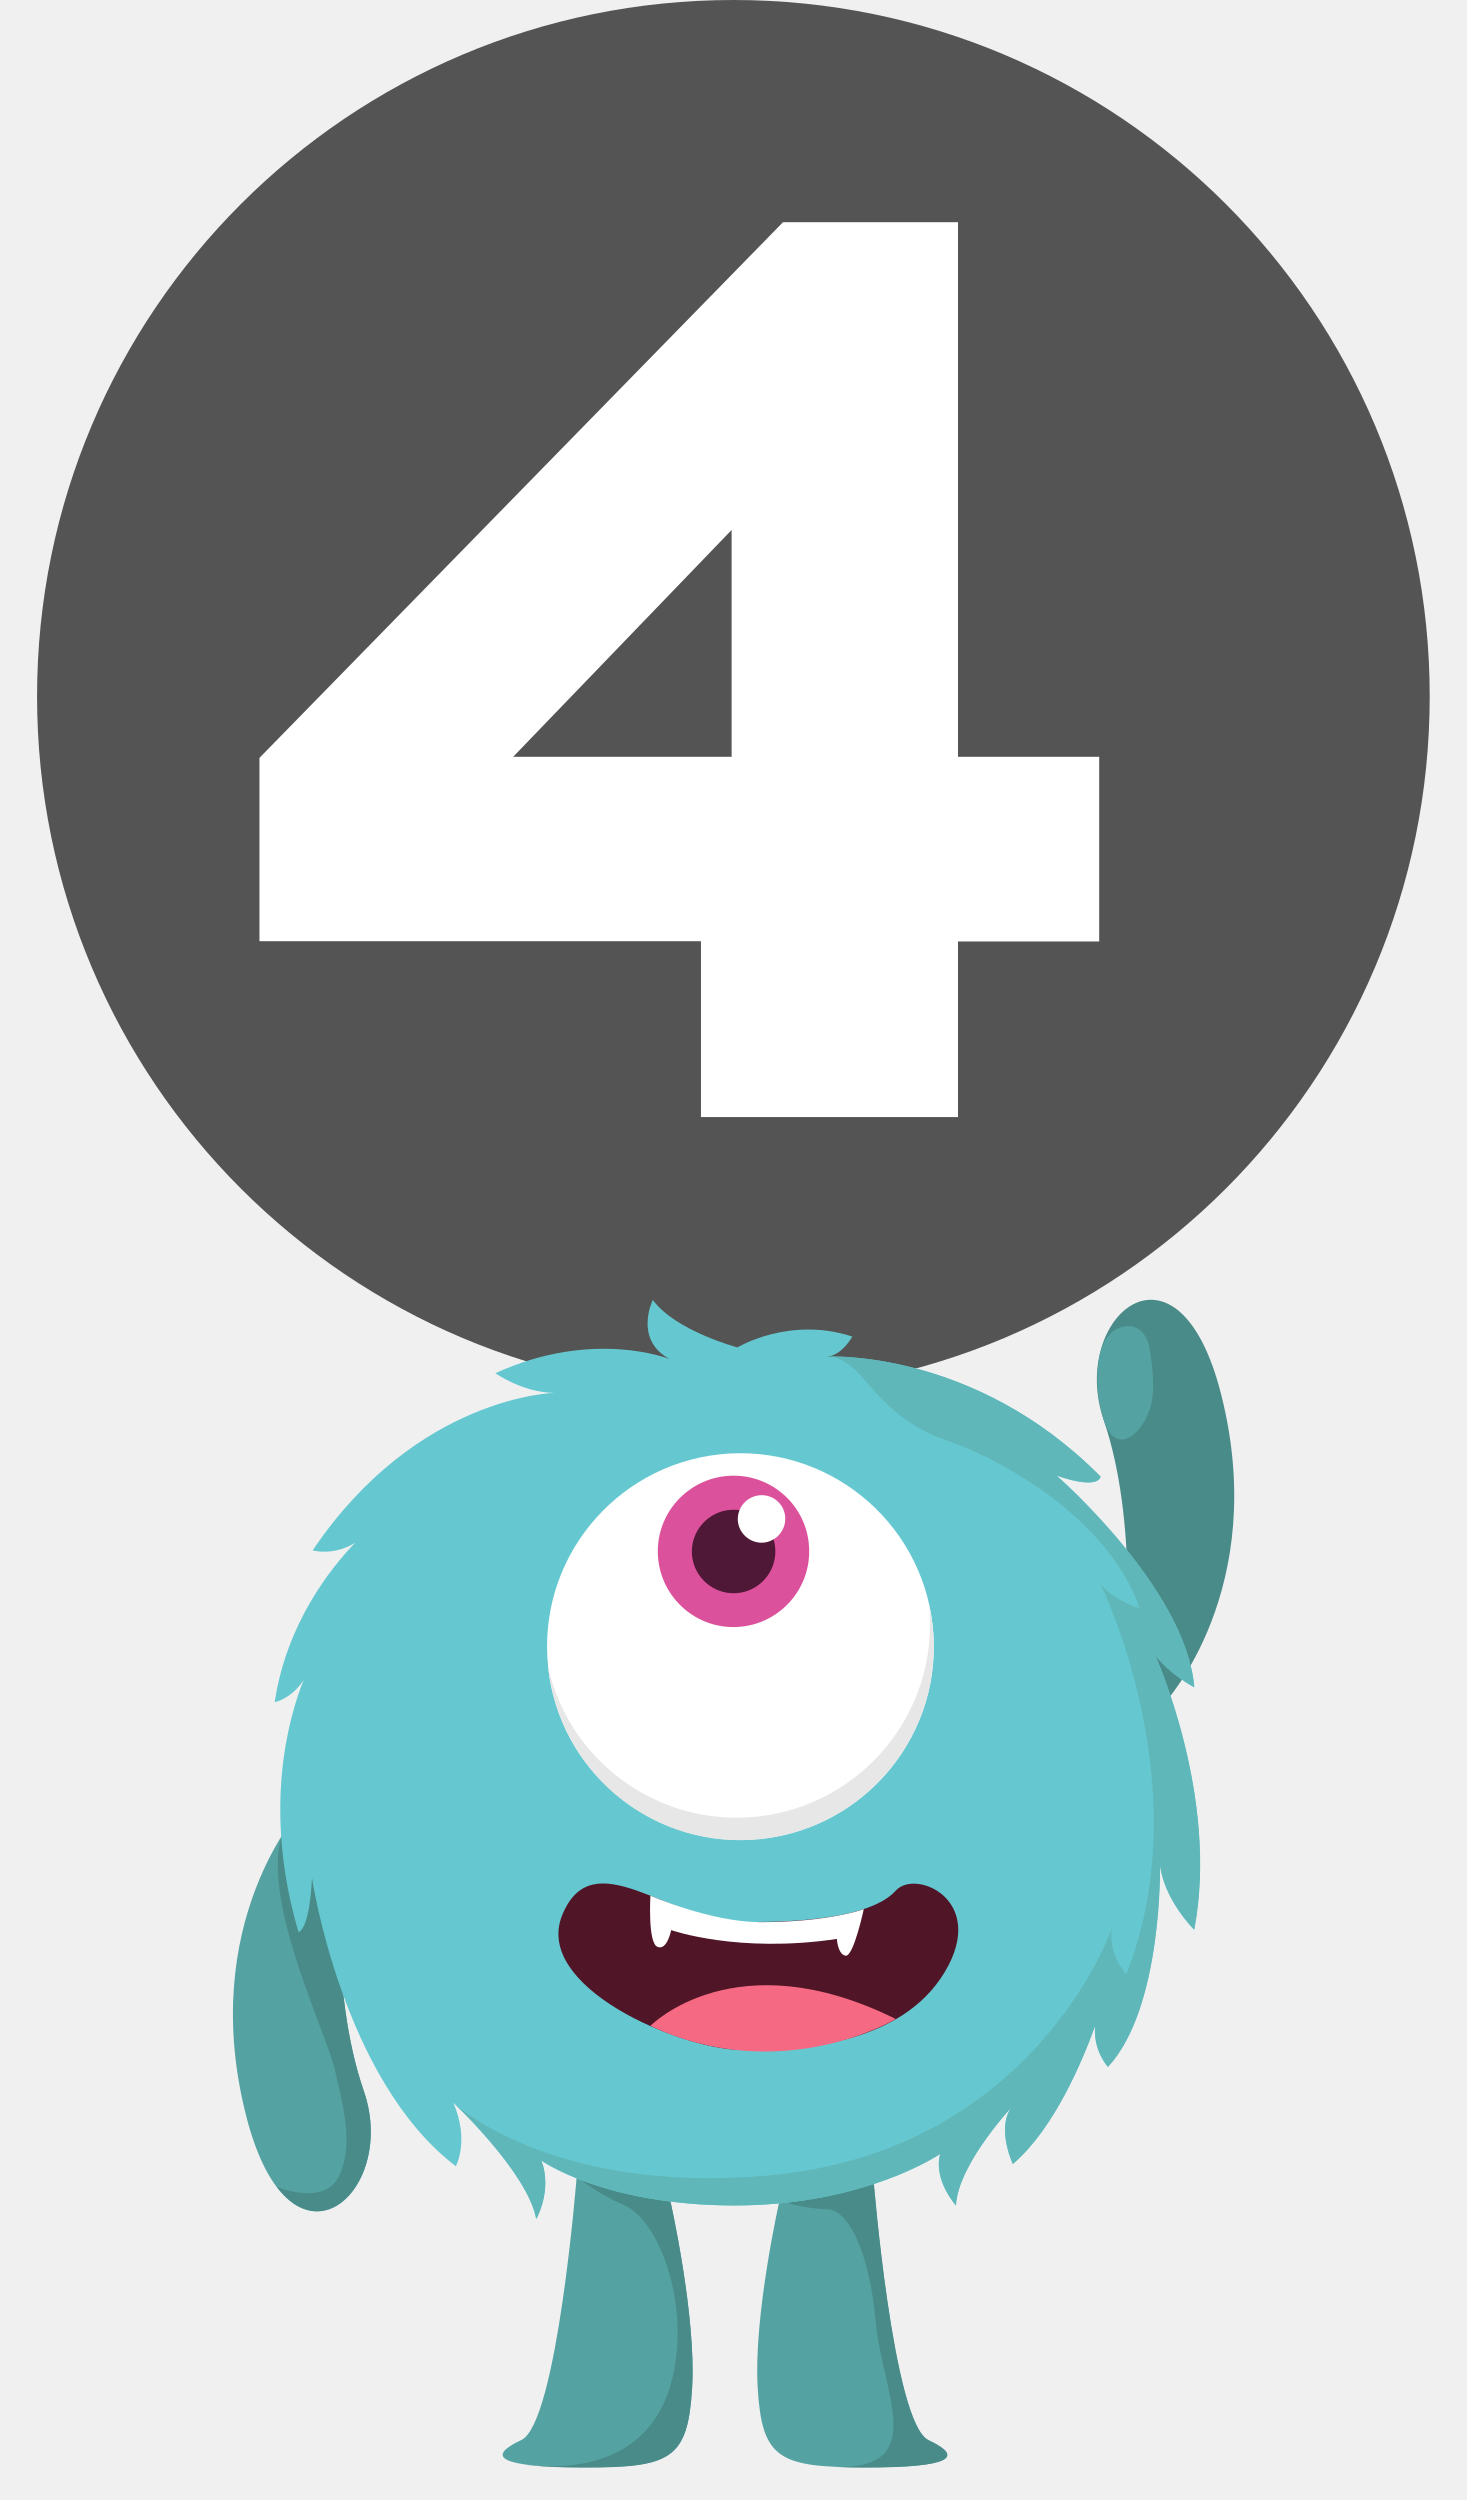
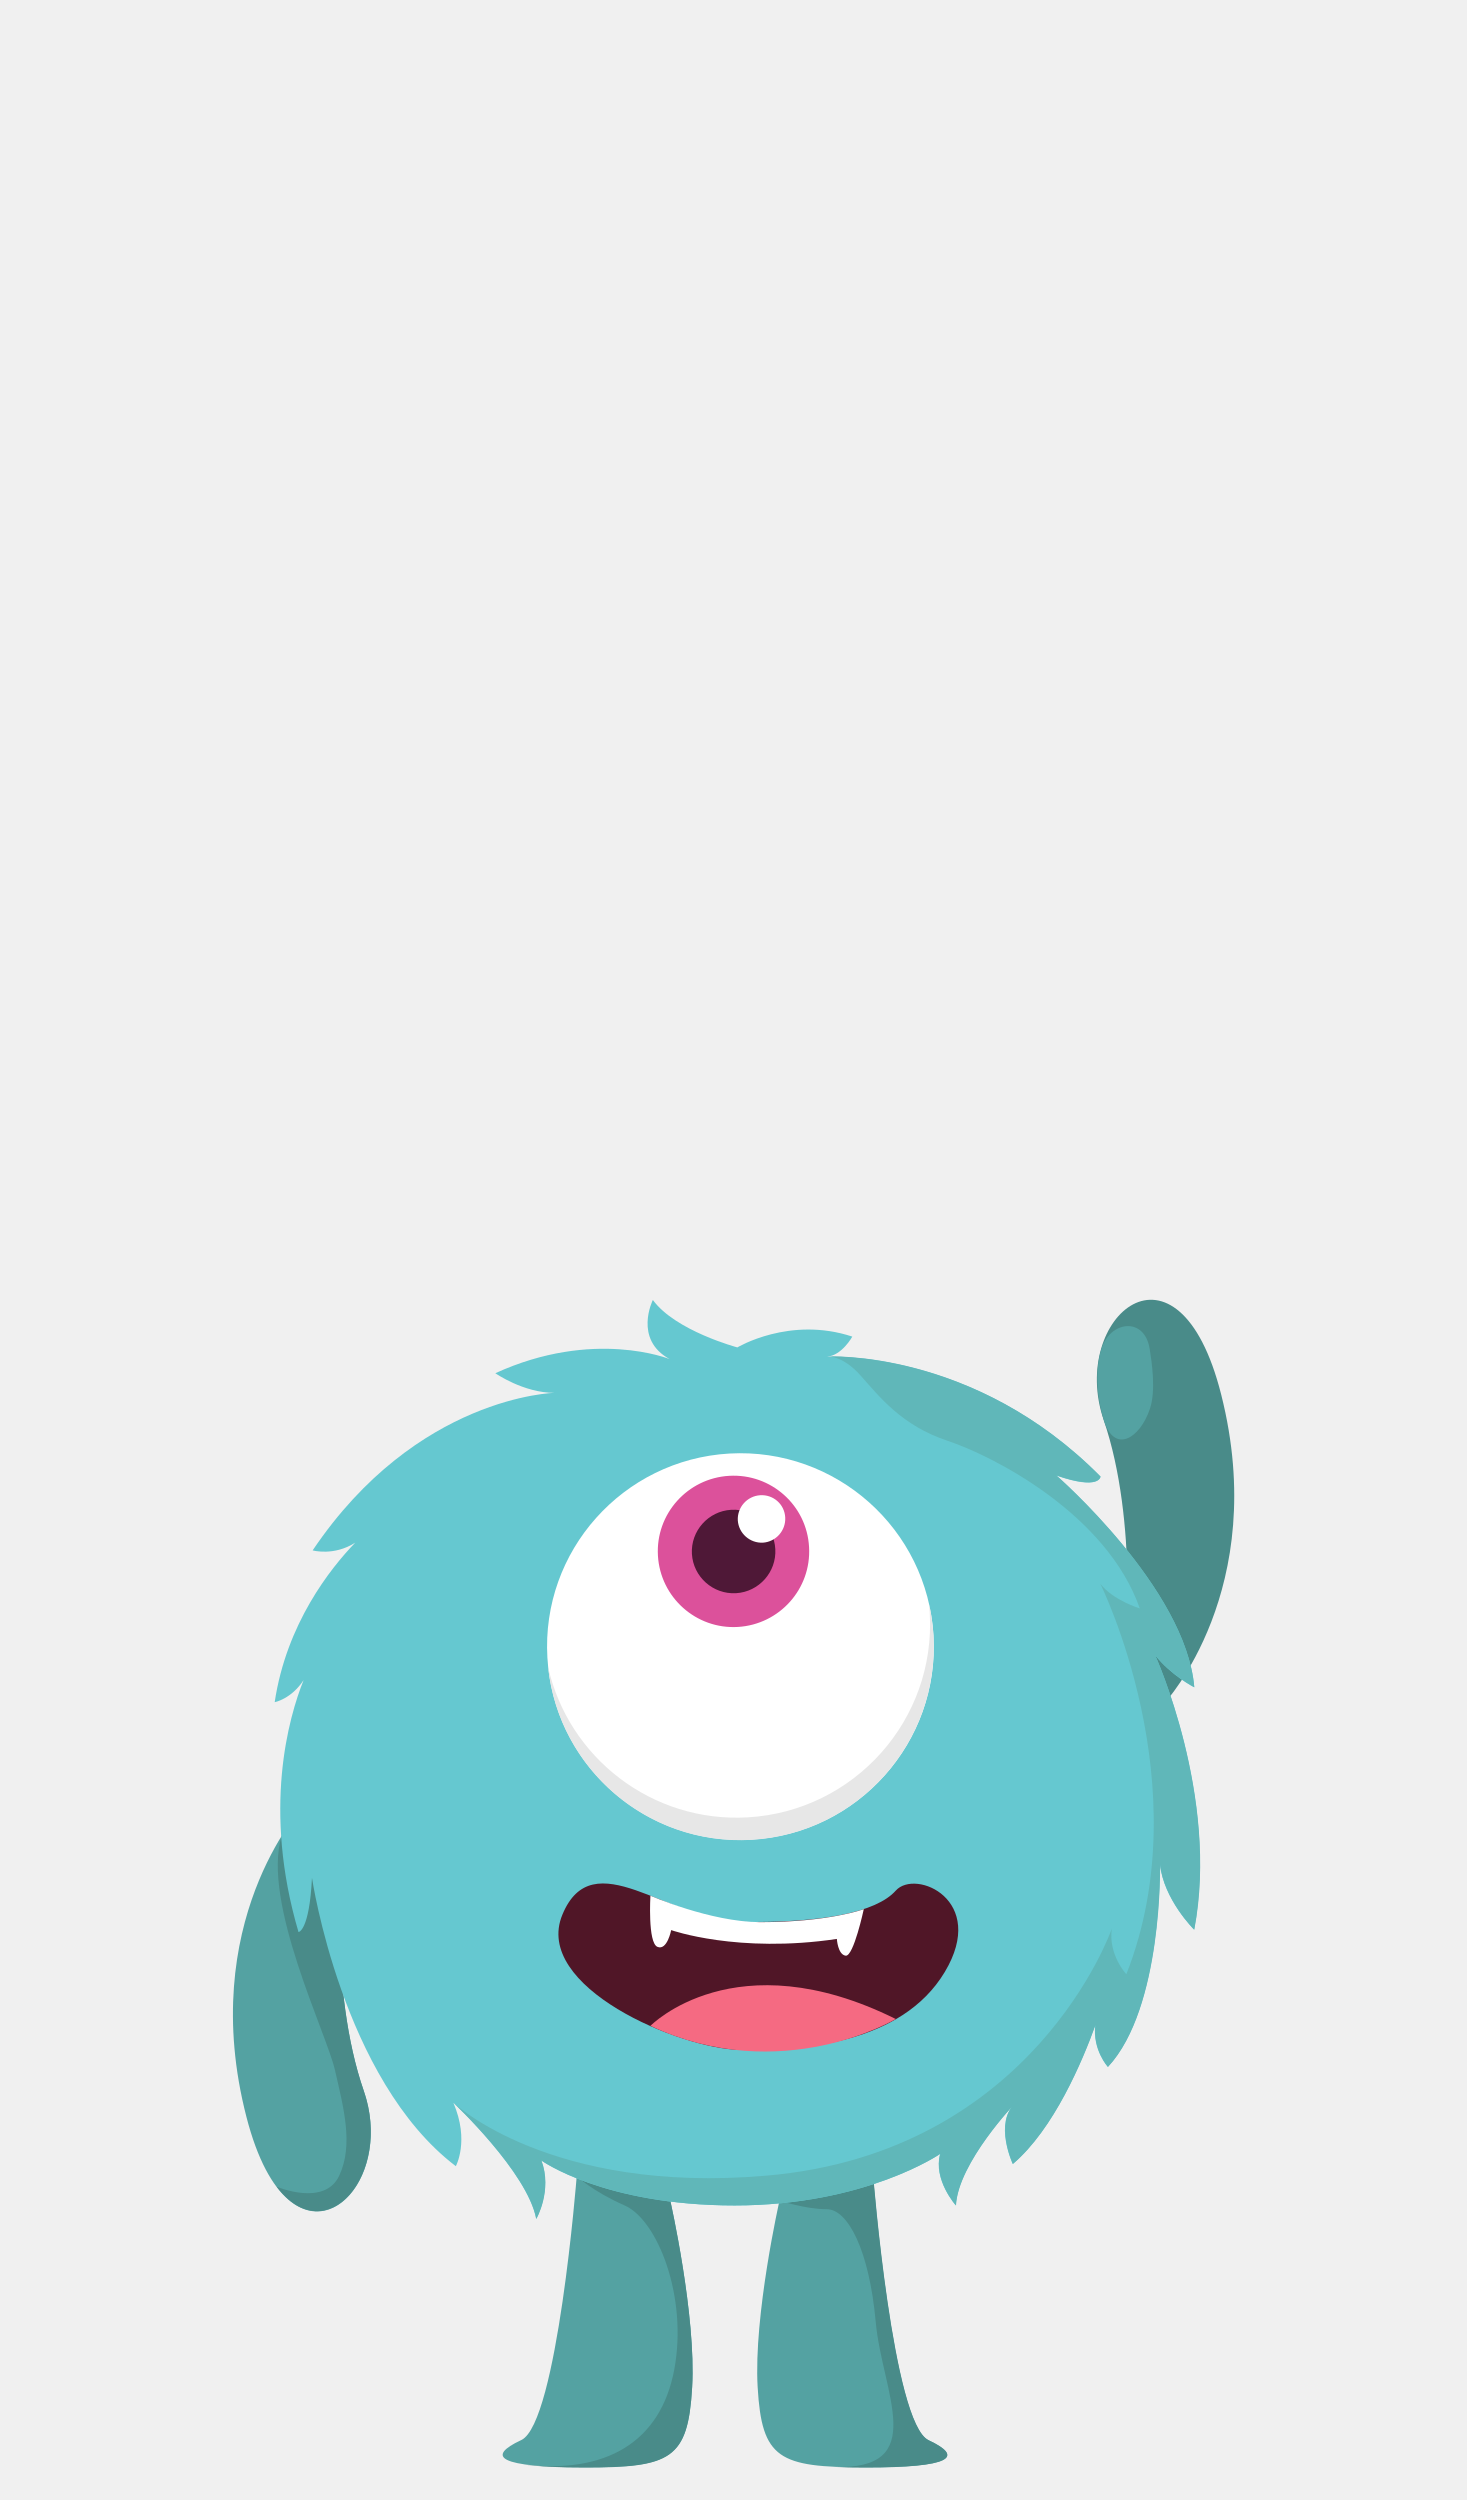
<svg xmlns="http://www.w3.org/2000/svg" version="1.1" id="Layer_1" x="0px" y="0px" viewBox="0 0 664.9 1133.1" style="enable-background:new 0 0 664.9 1133.1;" xml:space="preserve">
  <style type="text/css">
- 	.st0{fill:#545454;}
- 	.st1{fill:#FFFFFF;}
- 	.st2{fill:#54A2A2;}
- 	.st3{fill:#498B89;}
- 	.st4{fill:#65C8D0;}
- 	.st5{fill:#60B7B9;}
- 	.st6{fill:#501627;}
- 	.st7{fill:#F56A82;}
- 	.st8{fill:#E7E7E7;}
- 	.st9{fill:#DC519B;}
- 	.st10{fill:#4F1837;}
+ 	.st0{fill:#54A2A2;}
+ 	.st1{fill:#498B89;}
+ 	.st2{fill:#65C8D0;}
+ 	.st3{fill:#60B7B9;}
+ 	.st4{fill:#501627;}
+ 	.st5{fill:#F56A82;}
+ 	.st6{fill:#FFFFFF;}
+ 	.st7{fill:#E7E7E7;}
+ 	.st8{fill:#DC519B;}
+ 	.st9{fill:#4F1837;}
</style>
-   <circle class="st0" cx="332.4" cy="315.6" r="315.6" />
+   <path class="st0" d="M154.7,839.3l-18-19.7c0,0-47.7,51.9-25,139.9c20,77.7,69.3,34.7,53.2-11.7  C148.8,901.3,154.7,839.3,154.7,839.3z" />
+   <path class="st1" d="M164.9,947.7c-16.1-46.4-10.1-108.5-10.1-108.5l-27.2-6.9c-9,29.8,20.4,89.2,24.2,105.9s8.6,33.9,1.9,48  c-6.7,14.1-28.3,4.9-28.3,4.9C147.9,1020.9,177.9,985.4,164.9,947.7z" />
  <g>
-     <path class="st1" d="M317.7,506.2v-79.6H117.6v-83.1l237.3-242.8h79.3V343h64v83.7h-64v79.6H317.7z M232.6,343h99V240.2L232.6,343z   " />
+     <path class="st1" d="M509.9,752.1l17.9,19.8c0,0,48-51.6,25.7-139.8c-19.6-77.8-69.1-35.1-53.3,11.4   C516.2,690.2,509.9,752.1,509.9,752.1z" />
+     <path class="st0" d="M500.3,643.7c-3.5-11.7-3.9-23-1.1-32.3c3.8-12.7,19.6-14.9,21.9,0.1c0.9,5.6,2.9,18.7,0.1,27   C516.6,652.2,505,659,500.3,643.7z" />
  </g>
-   <path class="st2" d="M154.7,839.3l-18-19.7c0,0-47.7,51.9-25,139.9c20,77.7,69.3,34.7,53.2-11.7  C148.8,901.3,154.7,839.3,154.7,839.3z" />
-   <path class="st3" d="M164.9,947.7c-16.1-46.4-10.1-108.5-10.1-108.5l-27.2-6.9c-9,29.8,20.4,89.2,24.2,105.9  c3.8,16.7,8.6,33.9,1.9,48c-6.7,14.1-28.3,4.9-28.3,4.9C147.9,1020.9,177.9,985.4,164.9,947.7z" />
+   <path class="st0" d="M261.4,986.2c0,0-8.8,112.1-25.1,119.7c-16.2,7.6-10.5,12.4,28.7,12.4s46.8-3.8,48.7-36.3s-9.9-84.6-9.9-84.6  L261.4,986.2z" />
+   <path class="st0" d="M420.8,1106c-16.2-7.6-25.1-119.7-25.1-119.7l-42.4,11.1c0,0-11.8,52.1-9.9,84.6s9.6,36.3,48.7,36.3  C431.3,1118.4,437.1,1113.6,420.8,1106z" />
+   <path class="st1" d="M305.6,1074c-6.2,33-31.1,47.4-68.3,43c6.1,0.9,15.2,1.4,27.7,1.4c39.2,0,46.8-3.8,48.7-36.3  c1.9-32.5-9.9-84.6-9.9-84.6l-42.4-11.2c0,0,6.9,6.8,21.7,13.3C298,1006.1,311.8,1041,305.6,1074z" />
+   <path class="st1" d="M396.9,1052.3c2.9,32.1,24.8,67.4-19.1,65.8l0,0c4.2,0.2,9,0.3,14.4,0.3c39.2,0,44.9-4.8,28.7-12.4  c-16.2-7.6-25.1-119.7-25.1-119.7l-42.5,11.1c0,0,11.7,3.9,21.4,3.9S394,1020.2,396.9,1052.3z" />
+   <path class="st2" d="M523.5,750.1c7.1,9.2,17.8,14.7,17.8,14.7c-3.8-44.9-62.5-96-62.5-96c19.7,6.8,20,0.5,20,0.5  c-57.3-58-124-54.4-124-54.4c6.8-0.5,11.5-9.1,11.5-9.1c-28.4-9.4-52.1,4.9-52.1,4.9s-28.1-7.5-38.3-21.5c0,0-8.9,17.8,7.6,26.8  c0,0-34.4-14-79,6.4c0,0,12.7,8.9,26.8,8.9c0,0-62.4,1.3-109.6,71.4c0,0,9.6,2.7,19.3-3.5c-11.3,11.7-31.2,36.8-36.5,72.3  c0,0,7.5-1.4,13.1-10c-6.8,17-18.7,58.6-2.3,114.2c0,0,4.9-0.4,6.1-24.6c0,0,13.6,91.5,65.2,130.7c0,0,6.3-11.5-1.1-28.7  c0,0,33.6,31.5,37.5,52.6c0,0,7.4-12.9,2.3-26.5c0,0,28.3,20.4,87.6,20.4s93.2-23.4,93.2-23.4c-3.3,11.7,7.1,23.4,7.1,23.4  c1-19.4,27-46.5,27-46.5c-9.9,9-1.2,27.7-1.2,27.7c18.6-15.8,31.6-46.8,37.4-62.9c-1.3,11.2,5.7,18.9,5.7,18.9  c24.9-26.8,23.6-91.9,23.6-91.9c1.7,16.1,15.5,29.7,15.5,29.7C552.7,814.5,523.5,750.1,523.5,750.1z" />
+   <path class="st3" d="M205.6,953.1c0,0,33.6,31.5,37.5,52.6c0,0,7.4-12.9,2.3-26.5c0,0,28.3,20.4,87.6,20.4s93.2-23.4,93.2-23.4  c-3.3,11.7,7.1,23.4,7.1,23.4c1-19.4,27-46.5,27-46.5c-9.9,9-1.2,27.7-1.2,27.7c18.6-15.8,31.6-46.8,37.4-62.9  c-1.3,11.2,5.7,18.9,5.7,18.9c24.9-26.8,23.6-91.9,23.6-91.9c1.7,16.1,15.5,29.7,15.5,29.7c11.5-60.2-17.8-124.6-17.8-124.6  c7.1,9.2,17.8,14.7,17.8,14.7c-3.8-44.9-62.5-96-62.5-96c19.7,6.8,20,0.5,20,0.5c-57.3-58-124-54.4-124-54.4s6.9-0.8,15.3,8.7  c8.4,9.4,18.5,22.6,39.3,29.5s72.2,33.2,87.2,76c0,0-12.2-3.7-17.9-11.2c0,0,45.5,91.6,11.8,177c0,0-8.2-8.7-6.6-20.6  c0,0-35.2,101.6-156.7,111.9C249.4,994.6,205.6,953.1,205.6,953.1z" />
  <g>
-     <path class="st3" d="M509.9,752.1l17.9,19.8c0,0,48-51.6,25.7-139.8c-19.6-77.8-69.1-35.1-53.3,11.4   C516.2,690.2,509.9,752.1,509.9,752.1z" />
-     <path class="st2" d="M500.3,643.7c-3.5-11.7-3.9-23-1.1-32.3c3.8-12.7,19.6-14.9,21.9,0.1c0.9,5.6,2.9,18.7,0.1,27   C516.6,652.2,505,659,500.3,643.7z" />
-   </g>
-   <path class="st2" d="M261.4,986.2c0,0-8.8,112.1-25.1,119.7c-16.2,7.6-10.5,12.4,28.7,12.4s46.8-3.8,48.7-36.3s-9.9-84.6-9.9-84.6  L261.4,986.2z" />
-   <path class="st2" d="M420.8,1106c-16.2-7.6-25.1-119.7-25.1-119.7l-42.4,11.1c0,0-11.8,52.1-9.9,84.6s9.6,36.3,48.7,36.3  C431.3,1118.4,437.1,1113.6,420.8,1106z" />
-   <path class="st3" d="M305.6,1074c-6.2,33-31.1,47.4-68.3,43c6.1,0.9,15.2,1.4,27.7,1.4c39.2,0,46.8-3.8,48.7-36.3  c1.9-32.5-9.9-84.6-9.9-84.6l-42.4-11.2c0,0,6.9,6.8,21.7,13.3C298,1006.1,311.8,1041,305.6,1074z" />
-   <path class="st3" d="M396.9,1052.3c2.9,32.1,24.8,67.4-19.1,65.8l0,0c4.2,0.2,9,0.3,14.4,0.3c39.2,0,44.9-4.8,28.7-12.4  c-16.2-7.6-25.1-119.7-25.1-119.7l-42.5,11.1c0,0,11.7,3.9,21.4,3.9S394,1020.2,396.9,1052.3z" />
-   <path class="st4" d="M523.5,750.1c7.1,9.2,17.8,14.7,17.8,14.7c-3.8-44.9-62.5-96-62.5-96c19.7,6.8,20,0.5,20,0.5  c-57.3-58-124-54.4-124-54.4c6.8-0.5,11.5-9.1,11.5-9.1c-28.4-9.4-52.1,4.9-52.1,4.9s-28.1-7.5-38.3-21.5c0,0-8.9,17.8,7.6,26.8  c0,0-34.4-14-79,6.4c0,0,12.7,8.9,26.8,8.9c0,0-62.4,1.3-109.6,71.4c0,0,9.6,2.7,19.3-3.5c-11.3,11.7-31.2,36.8-36.5,72.3  c0,0,7.5-1.4,13.1-10c-6.8,17-18.7,58.6-2.3,114.2c0,0,4.9-0.4,6.1-24.6c0,0,13.6,91.5,65.2,130.7c0,0,6.3-11.5-1.1-28.7  c0,0,33.6,31.5,37.5,52.6c0,0,7.4-12.9,2.3-26.5c0,0,28.3,20.4,87.6,20.4s93.2-23.4,93.2-23.4c-3.3,11.7,7.1,23.4,7.1,23.4  c1-19.4,27-46.5,27-46.5c-9.9,9-1.2,27.7-1.2,27.7c18.6-15.8,31.6-46.8,37.4-62.9c-1.3,11.2,5.7,18.9,5.7,18.9  c24.9-26.8,23.6-91.9,23.6-91.9c1.7,16.1,15.5,29.7,15.5,29.7C552.7,814.5,523.5,750.1,523.5,750.1z" />
-   <path class="st5" d="M205.6,953.1c0,0,33.6,31.5,37.5,52.6c0,0,7.4-12.9,2.3-26.5c0,0,28.3,20.4,87.6,20.4s93.2-23.4,93.2-23.4  c-3.3,11.7,7.1,23.4,7.1,23.4c1-19.4,27-46.5,27-46.5c-9.9,9-1.2,27.7-1.2,27.7c18.6-15.8,31.6-46.8,37.4-62.9  c-1.3,11.2,5.7,18.9,5.7,18.9c24.9-26.8,23.6-91.9,23.6-91.9c1.7,16.1,15.5,29.7,15.5,29.7c11.5-60.2-17.8-124.6-17.8-124.6  c7.1,9.2,17.8,14.7,17.8,14.7c-3.8-44.9-62.5-96-62.5-96c19.7,6.8,20,0.5,20,0.5c-57.3-58-124-54.4-124-54.4s6.9-0.8,15.3,8.7  c8.4,9.4,18.5,22.6,39.3,29.5c20.8,6.9,72.2,33.2,87.2,76c0,0-12.2-3.7-17.9-11.2c0,0,45.5,91.6,11.8,177c0,0-8.2-8.7-6.6-20.6  c0,0-35.2,101.6-156.7,111.9C249.4,994.6,205.6,953.1,205.6,953.1z" />
-   <g>
-     <path class="st6" d="M335.6,871.1c36.6,0.5,61.5-4.2,70.4-14.2s41.8,4.2,22.2,36.9c-19.6,32.7-65.2,35.8-92.6,35.3   c-27.4-0.4-94.3-28.6-80.7-61.3C268.7,834.4,302.9,870.6,335.6,871.1z" />
-     <path class="st7" d="M294.8,918.2c0,0,38.3-39.3,111.2-3.1C406,915.1,354.3,946.1,294.8,918.2z" />
-     <path class="st1" d="M294.8,859.2c0,0-1.3,21.4,3.2,23.2c4.4,1.8,6.2-7.6,6.2-7.6s30.2,10.7,75.1,4c0,0,0.4,7.1,4,7.6   c3.6,0.4,8.2-21.1,8.2-21.1s-15.5,5.9-47,5.9C321.9,871.1,294.8,859.2,294.8,859.2z" />
+     <path class="st4" d="M335.6,871.1c36.6,0.5,61.5-4.2,70.4-14.2s41.8,4.2,22.2,36.9c-19.6,32.7-65.2,35.8-92.6,35.3   c-27.4-0.4-94.3-28.6-80.7-61.3C268.7,834.4,302.9,870.6,335.6,871.1z" />
+     <path class="st5" d="M294.8,918.2c0,0,38.3-39.3,111.2-3.1C406,915.1,354.3,946.1,294.8,918.2z" />
+     <path class="st6" d="M294.8,859.2c0,0-1.3,21.4,3.2,23.2c4.4,1.8,6.2-7.6,6.2-7.6s30.2,10.7,75.1,4c0,0,0.4,7.1,4,7.6   c3.6,0.4,8.2-21.1,8.2-21.1s-15.5,5.9-47,5.9C321.9,871.1,294.8,859.2,294.8,859.2z" />
  </g>
  <g>
-     <path class="st1" d="M423.1,741.3c2.8,48.3-34.2,89.7-82.5,92.5c-48.3,2.8-89.7-34.2-92.5-82.5s34.2-89.7,82.5-92.5   C378.9,656.1,420.3,693,423.1,741.3z" />
-     <path class="st8" d="M423.1,741.3c-0.3-4.9-1-9.6-2-14.2c0.1,1.3,0.3,2.7,0.3,4.1c2.8,48.3-34.2,89.7-82.5,92.5   c-43.4,2.5-81.3-27.1-90.5-68.2c4.8,46.3,45.2,81.1,92.2,78.4C388.9,831.1,425.8,789.7,423.1,741.3z" />
-     <path class="st9" d="M366.7,701.2c1.1,18.9-13.4,35.1-32.3,36.2c-18.9,1.1-35.1-13.4-36.2-32.3s13.4-35.1,32.3-36.2   C349.5,667.8,365.7,682.3,366.7,701.2z" />
-     <path class="st10" d="M351.4,702.1c0.6,10.4-7.4,19.4-17.8,20c-10.4,0.6-19.4-7.4-20-17.8c-0.6-10.4,7.4-19.4,17.8-20   C341.9,683.7,350.8,691.6,351.4,702.1z" />
-     <path class="st1" d="M355.9,687.8c0.3,5.9-4.2,11-10.1,11.4c-5.9,0.3-11-4.2-11.4-10.1c-0.3-5.9,4.2-11,10.1-11.4   C350.5,677.3,355.6,681.8,355.9,687.8z" />
+     <path class="st6" d="M423.1,741.3c2.8,48.3-34.2,89.7-82.5,92.5s-89.7-34.2-92.5-82.5s34.2-89.7,82.5-92.5   C378.9,656.1,420.3,693,423.1,741.3z" />
+     <path class="st7" d="M423.1,741.3c-0.3-4.9-1-9.6-2-14.2c0.1,1.3,0.3,2.7,0.3,4.1c2.8,48.3-34.2,89.7-82.5,92.5   c-43.4,2.5-81.3-27.1-90.5-68.2c4.8,46.3,45.2,81.1,92.2,78.4C388.9,831.1,425.8,789.7,423.1,741.3z" />
+     <path class="st8" d="M366.7,701.2c1.1,18.9-13.4,35.1-32.3,36.2c-18.9,1.1-35.1-13.4-36.2-32.3s13.4-35.1,32.3-36.2   C349.5,667.8,365.7,682.3,366.7,701.2z" />
+     <path class="st9" d="M351.4,702.1c0.6,10.4-7.4,19.4-17.8,20s-19.4-7.4-20-17.8c-0.6-10.4,7.4-19.4,17.8-20   C341.9,683.7,350.8,691.6,351.4,702.1z" />
+     <path class="st6" d="M355.9,687.8c0.3,5.9-4.2,11-10.1,11.4c-5.9,0.3-11-4.2-11.4-10.1c-0.3-5.9,4.2-11,10.1-11.4   C350.5,677.3,355.6,681.8,355.9,687.8z" />
  </g>
</svg>
